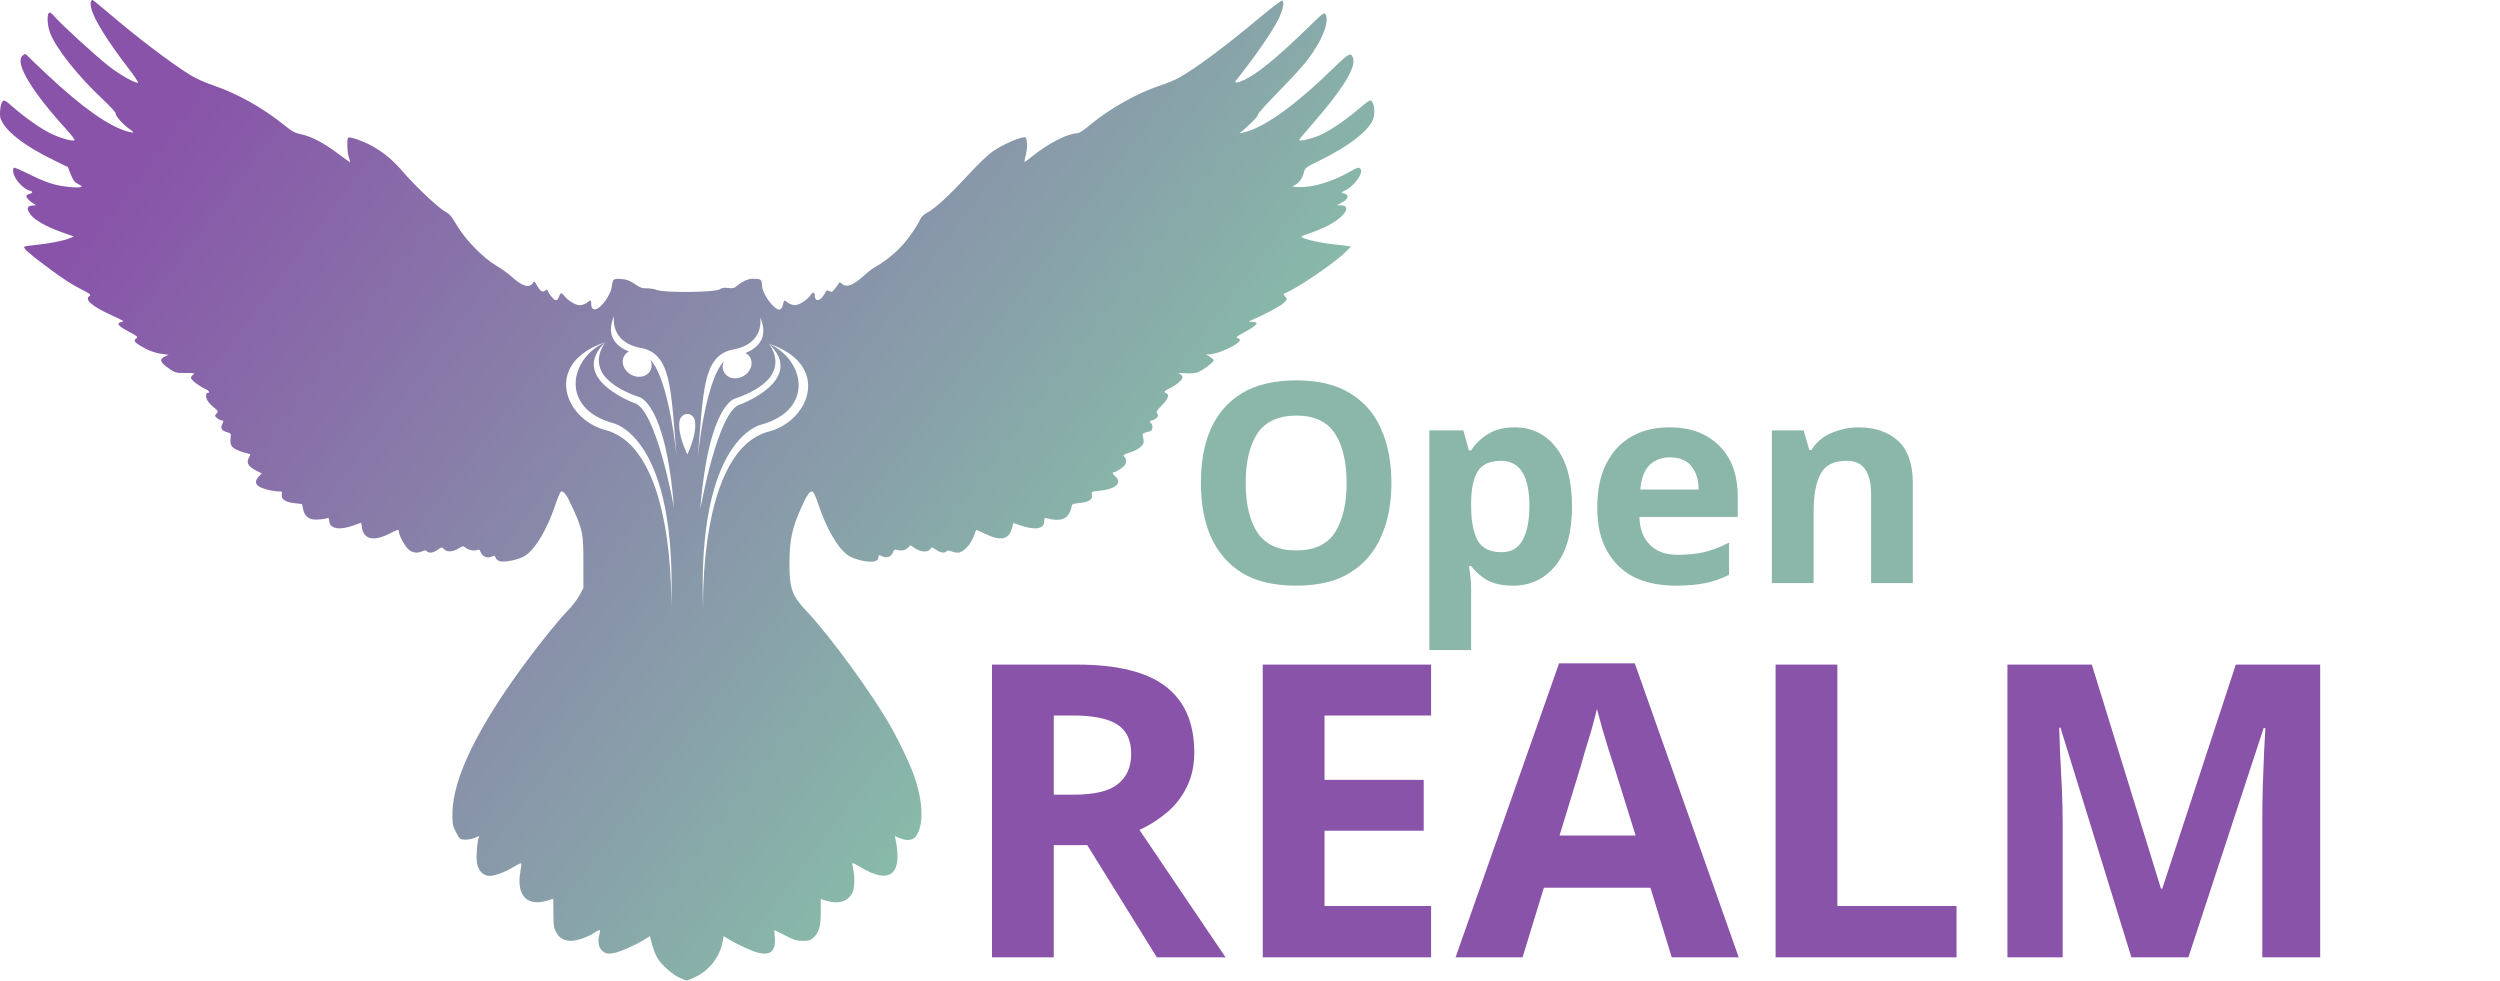
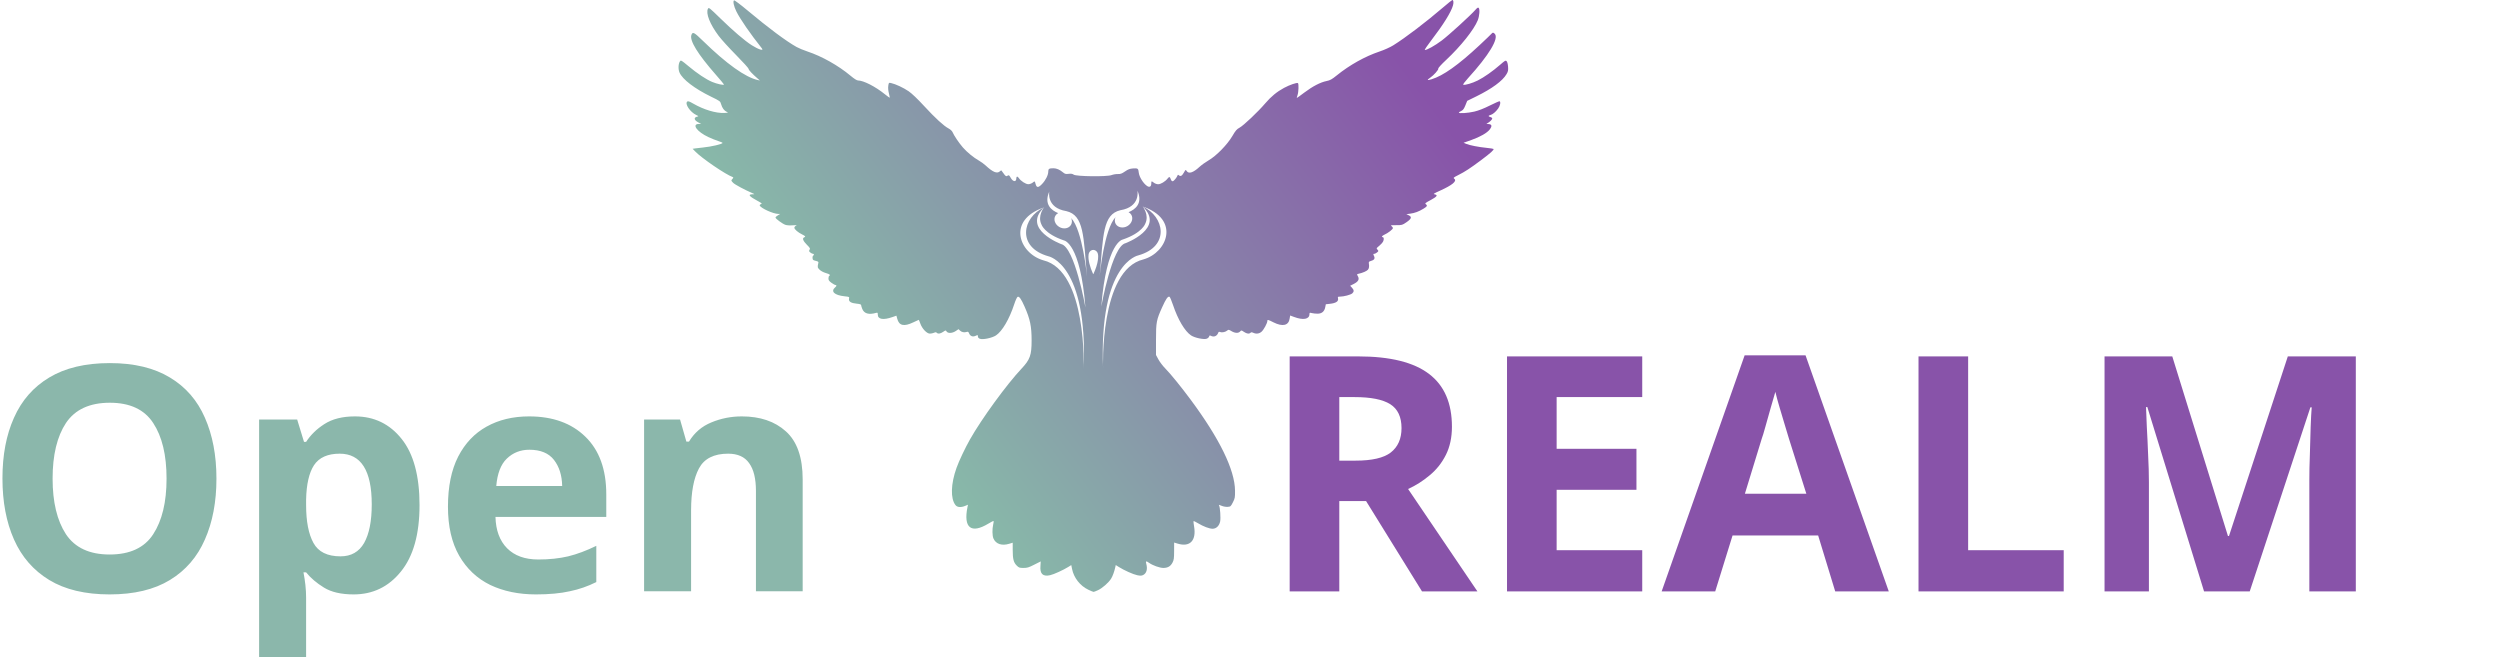
- <svg xmlns="http://www.w3.org/2000/svg" xmlns:ns1="http://www.openswatchbook.org/uri/2009/osb" xmlns:xlink="http://www.w3.org/1999/xlink" width="89.805mm" height="35.23mm" viewBox="0 0 89.805 35.23" version="1.1" id="svg8">
+ <svg xmlns="http://www.w3.org/2000/svg" xmlns:ns1="http://www.openswatchbook.org/uri/2009/osb" xmlns:xlink="http://www.w3.org/1999/xlink" width="148.773mm" height="39.077mm" viewBox="0 0 148.773 39.077" version="1.1" id="svg8">
  <defs id="defs2">
    <linearGradient id="linearGradient3093">
      <stop style="stop-color:#8853a9;stop-opacity:1;" offset="0" id="stop3089" />
      <stop id="stop3673" offset="0.52" style="stop-color:#88c4a9;stop-opacity:1" />
      <stop style="stop-color:#ffffff;stop-opacity:0" offset="1" id="stop3675" />
    </linearGradient>
    <linearGradient id="linearGradient2892" ns1:paint="solid">
      <stop style="stop-color:#000000;stop-opacity:1;" offset="0" id="stop2890" />
    </linearGradient>
-     <linearGradient xlink:href="#linearGradient3093" id="linearGradient1699" gradientUnits="userSpaceOnUse" gradientTransform="matrix(0.6527085,0,0,0.6527085,2.592805,-172.7975)" x1="312.099" y1="162.15" x2="407.873" y2="234.15" spreadMethod="pad" />
+     <linearGradient xlink:href="#linearGradient3093" id="linearGradient1699" gradientUnits="userSpaceOnUse" gradientTransform="matrix(-0.6527085,0,0,0.6527085,463.0285,-173.0621)" x1="312.099" y1="162.15" x2="407.873" y2="234.15" spreadMethod="pad" />
  </defs>
-   <g id="layer1" transform="translate(-200.3187,71.26464)">
+   <g id="layer1" transform="translate(-175.5534,71.52922)">
    <circle style="opacity:1;fill:#000000;fill-opacity:1;stroke:none;stroke-width:0;stroke-linecap:butt;stroke-linejoin:round;stroke-miterlimit:4;stroke-dasharray:none;stroke-dashoffset:0;stroke-opacity:1;paint-order:normal" id="path4930" cx="714.355" cy="-683.608" r="6.922" />
-     <path style="opacity:1;fill:url(#linearGradient1699);fill-opacity:1;stroke:none;stroke-width:0;stroke-linecap:butt;stroke-linejoin:round;stroke-miterlimit:4;stroke-dasharray:none;stroke-dashoffset:0;stroke-opacity:1;paint-order:normal" d="m 203.64,-71.265 c -0.068,0 -0.086,0.143 -0.04,0.316 0.107,0.397 0.575,1.15 1.305,2.101 0.228,0.297 0.396,0.546 0.373,0.554 -0.089,0.031 -0.601,-0.254 -1.012,-0.564 -0.421,-0.317 -1.713,-1.495 -2,-1.823 -0.108,-0.123 -0.156,-0.152 -0.193,-0.115 -0.078,0.078 -0.049,0.48 0.055,0.739 0.22,0.552 1.013,1.547 1.876,2.354 0.29,0.271 0.484,0.485 0.472,0.519 -0.026,0.067 0.267,0.397 0.482,0.543 0.211,0.143 0.187,0.173 -0.076,0.095 -0.684,-0.203 -1.603,-0.854 -2.86,-2.029 -0.356,-0.333 -0.674,-0.637 -0.707,-0.677 -0.074,-0.089 -0.111,-0.09 -0.197,-0.004 -0.266,0.266 0.336,1.268 1.594,2.65 0.193,0.212 0.31,0.373 0.28,0.384 -0.106,0.035 -0.545,-0.094 -0.862,-0.253 -0.382,-0.192 -0.889,-0.548 -1.334,-0.936 -0.288,-0.251 -0.325,-0.272 -0.386,-0.212 -0.04,0.04 -0.075,0.172 -0.086,0.325 -0.016,0.219 -0.002,0.287 0.091,0.445 0.236,0.403 0.866,0.866 1.802,1.326 l 0.539,0.264 0.108,0.268 c 0.085,0.21 0.138,0.282 0.247,0.333 0.077,0.036 0.14,0.079 0.14,0.097 0.002,0.065 -0.537,0.03 -0.913,-0.058 -0.257,-0.06 -0.567,-0.181 -0.932,-0.364 -0.301,-0.151 -0.562,-0.264 -0.581,-0.253 -0.075,0.046 -0.028,0.271 0.09,0.435 0.147,0.204 0.325,0.351 0.465,0.386 0.131,0.033 0.128,0.086 -0.007,0.12 -0.059,0.015 -0.108,0.053 -0.108,0.084 0,0.061 0.143,0.204 0.281,0.28 0.085,0.047 0.084,0.048 -0.007,0.049 -0.252,0.004 -0.291,0.107 -0.122,0.328 0.154,0.202 0.568,0.439 1.096,0.626 l 0.458,0.162 -0.153,0.065 c -0.202,0.086 -0.747,0.193 -1.22,0.239 -0.209,0.021 -0.392,0.05 -0.407,0.064 -0.047,0.047 0.167,0.241 0.743,0.671 0.659,0.492 0.947,0.68 1.364,0.89 0.27,0.136 0.298,0.161 0.233,0.208 -0.189,0.138 0.096,0.378 0.856,0.721 0.372,0.168 0.409,0.194 0.302,0.213 -0.208,0.038 -0.135,0.139 0.241,0.339 0.312,0.165 0.353,0.2 0.291,0.245 -0.112,0.082 -0.086,0.134 0.134,0.268 0.28,0.171 0.521,0.261 0.793,0.297 l 0.229,0.03 -0.141,0.066 c -0.203,0.096 -0.166,0.208 0.137,0.416 0.246,0.168 0.262,0.173 0.612,0.172 0.312,-8.76e-4 0.348,0.006 0.276,0.056 -0.045,0.032 -0.083,0.086 -0.083,0.12 0,0.071 0.3,0.303 0.507,0.392 0.129,0.055 0.192,0.145 0.102,0.145 -0.076,0 -0.089,0.137 -0.026,0.26 0.035,0.069 0.142,0.187 0.237,0.263 0.166,0.134 0.17,0.142 0.098,0.222 -0.072,0.08 -0.071,0.087 0.026,0.166 0.056,0.045 0.129,0.082 0.162,0.082 0.073,0 0.073,0.01 0.01,0.148 -0.062,0.136 8.8e-4,0.225 0.195,0.277 0.099,0.026 0.131,0.058 0.122,0.119 -0.033,0.209 -0.017,0.325 0.054,0.404 0.075,0.083 0.316,0.187 0.55,0.237 0.115,0.025 0.116,0.026 0.045,0.15 -0.102,0.177 -0.026,0.318 0.245,0.456 l 0.216,0.109 -0.106,0.114 c -0.128,0.138 -0.134,0.236 -0.021,0.338 0.093,0.085 0.503,0.194 0.73,0.195 0.129,5.17e-4 0.142,0.012 0.12,0.098 -0.045,0.181 0.116,0.29 0.488,0.33 l 0.237,0.026 0.035,0.177 c 0.05,0.254 0.204,0.383 0.456,0.384 0.111,1.24e-4 0.265,-0.016 0.342,-0.036 0.128,-0.033 0.141,-0.027 0.141,0.065 0.002,0.305 0.375,0.371 0.922,0.163 0.122,-0.046 0.224,-0.084 0.227,-0.084 0.003,-1.7e-5 0.015,0.08 0.029,0.177 0.056,0.418 0.415,0.506 0.957,0.233 0.339,-0.171 0.37,-0.178 0.37,-0.084 0,0.129 0.221,0.534 0.351,0.643 0.142,0.119 0.313,0.14 0.49,0.059 0.085,-0.039 0.123,-0.039 0.162,0 0.08,0.08 0.224,0.06 0.391,-0.054 0.151,-0.103 0.155,-0.103 0.228,-0.022 0.102,0.113 0.306,0.104 0.515,-0.022 0.152,-0.092 0.181,-0.097 0.242,-0.042 0.102,0.092 0.305,0.14 0.418,0.098 0.076,-0.028 0.104,-0.019 0.125,0.038 0.072,0.204 0.26,0.282 0.443,0.183 0.062,-0.033 0.083,-0.024 0.101,0.043 0.012,0.047 0.076,0.106 0.143,0.131 0.167,0.064 0.712,-0.051 0.93,-0.195 0.371,-0.246 0.782,-0.938 1.076,-1.813 0.087,-0.26 0.182,-0.481 0.21,-0.49 0.098,-0.033 0.209,0.126 0.428,0.61 0.349,0.771 0.374,0.901 0.374,1.95 v 0.907 l -0.147,0.271 c -0.081,0.149 -0.267,0.392 -0.414,0.54 -0.296,0.299 -0.937,1.087 -1.499,1.845 -1.731,2.333 -2.632,4.182 -2.643,5.421 -0.004,0.402 0.006,0.454 0.127,0.691 0.125,0.244 0.139,0.257 0.309,0.269 0.098,0.007 0.25,-0.017 0.339,-0.054 0.183,-0.077 0.207,-0.081 0.176,-0.032 -0.063,0.102 -0.108,0.761 -0.065,0.959 0.056,0.262 0.233,0.43 0.451,0.43 0.189,0 0.542,-0.133 0.86,-0.324 0.139,-0.083 0.261,-0.143 0.272,-0.132 0.011,0.011 -0.003,0.151 -0.031,0.312 -0.147,0.843 0.24,1.253 0.973,1.03 0.117,-0.035 0.212,-0.065 0.212,-0.065 0,-1.75e-4 0.002,0.228 0.002,0.507 8.8e-4,0.44 0.014,0.531 0.098,0.69 0.115,0.219 0.281,0.314 0.547,0.314 0.209,0 0.629,-0.149 0.839,-0.299 0.18,-0.128 0.222,-0.116 0.174,0.05 -0.09,0.315 -0.018,0.573 0.189,0.673 0.093,0.045 0.168,0.046 0.351,0.009 0.239,-0.05 0.779,-0.292 1.096,-0.492 l 0.179,-0.113 0.026,0.119 c 0.057,0.267 0.159,0.547 0.253,0.696 0.15,0.237 0.516,0.558 0.77,0.677 h 3.5e-4 c 0,0 3.4e-4,3.51e-4 3.4e-4,3.51e-4 0.124,0.058 0.245,0.105 0.269,0.105 0.024,1.66e-4 0.165,-0.057 0.313,-0.128 0.488,-0.231 0.863,-0.708 0.968,-1.233 l 0.047,-0.234 0.178,0.111 c 0.301,0.187 0.861,0.442 1.081,0.491 0.435,0.098 0.618,-0.081 0.575,-0.562 -0.013,-0.142 -0.019,-0.258 -0.015,-0.258 0.005,0 0.179,0.087 0.386,0.194 0.325,0.167 0.414,0.194 0.639,0.194 0.238,0 0.274,-0.013 0.404,-0.142 0.185,-0.185 0.237,-0.387 0.237,-0.922 v -0.438 l 0.205,0.063 c 0.443,0.137 0.802,0.016 0.944,-0.319 0.069,-0.162 0.076,-0.558 0.013,-0.827 -0.024,-0.104 -0.035,-0.198 -0.024,-0.209 0.011,-0.011 0.152,0.061 0.314,0.159 1.025,0.619 1.49,0.25 1.24,-0.984 l -0.029,-0.143 0.163,0.068 c 0.256,0.107 0.474,0.09 0.58,-0.046 0.305,-0.388 0.28,-1.262 -0.063,-2.217 -0.149,-0.416 -0.516,-1.191 -0.803,-1.697 -0.694,-1.226 -2.179,-3.264 -3.063,-4.204 -0.509,-0.541 -0.601,-0.801 -0.601,-1.678 0,-0.847 0.087,-1.267 0.417,-2.013 0.202,-0.457 0.318,-0.622 0.412,-0.586 0.04,0.015 0.126,0.201 0.208,0.45 0.289,0.88 0.713,1.602 1.083,1.847 0.23,0.152 0.782,0.268 0.956,0.201 0.075,-0.029 0.119,-0.078 0.119,-0.133 0,-0.102 0.005,-0.103 0.146,-0.039 0.157,0.072 0.309,0.016 0.372,-0.136 0.044,-0.107 0.072,-0.126 0.146,-0.101 0.148,0.049 0.295,0.021 0.396,-0.074 l 0.094,-0.089 0.163,0.11 c 0.202,0.137 0.47,0.151 0.547,0.028 0.05,-0.08 0.056,-0.08 0.205,0.022 0.167,0.114 0.303,0.133 0.382,0.054 0.039,-0.039 0.076,-0.039 0.162,0 0.061,0.028 0.172,0.051 0.246,0.051 0.182,0 0.459,-0.291 0.567,-0.595 0.044,-0.124 0.086,-0.226 0.093,-0.226 0.007,0 0.156,0.068 0.329,0.151 0.55,0.264 0.842,0.199 0.951,-0.21 l 0.051,-0.188 0.237,0.083 c 0.542,0.191 0.871,0.136 0.871,-0.144 0,-0.118 0.011,-0.13 0.097,-0.106 0.442,0.124 0.715,0.045 0.828,-0.237 0.037,-0.094 0.068,-0.196 0.068,-0.228 0,-0.039 0.083,-0.066 0.26,-0.082 0.34,-0.031 0.491,-0.126 0.459,-0.289 -0.024,-0.119 -0.022,-0.12 0.257,-0.149 0.62,-0.064 0.857,-0.294 0.559,-0.542 -0.083,-0.069 -0.087,-0.132 -0.008,-0.132 0.032,0 0.139,-0.059 0.237,-0.13 0.14,-0.101 0.179,-0.157 0.179,-0.256 0,-0.07 -0.019,-0.139 -0.043,-0.153 -0.091,-0.056 -0.035,-0.104 0.201,-0.173 0.144,-0.042 0.296,-0.123 0.372,-0.199 0.127,-0.127 0.131,-0.149 0.067,-0.426 -0.007,-0.035 0.039,-0.07 0.12,-0.088 0.073,-0.016 0.156,-0.043 0.183,-0.06 0.062,-0.038 0.067,-0.227 0.007,-0.263 -0.063,-0.039 -0.052,-0.108 0.017,-0.108 0.033,0 0.103,-0.035 0.156,-0.078 0.082,-0.066 0.088,-0.091 0.044,-0.163 -0.046,-0.074 -0.027,-0.11 0.167,-0.304 0.222,-0.222 0.28,-0.384 0.155,-0.432 -0.104,-0.04 -0.077,-0.079 0.12,-0.175 0.247,-0.12 0.463,-0.306 0.463,-0.399 0,-0.042 -0.044,-0.097 -0.097,-0.122 -0.076,-0.036 -0.034,-0.041 0.188,-0.023 0.173,0.015 0.347,0.004 0.443,-0.028 0.171,-0.057 0.589,-0.365 0.589,-0.435 0,-0.024 -0.063,-0.081 -0.14,-0.129 l -0.14,-0.085 0.114,-3.51e-4 c 0.297,-3.42e-4 1.054,-0.346 1.105,-0.504 0.009,-0.028 -0.026,-0.064 -0.078,-0.08 -0.08,-0.025 -0.047,-0.055 0.224,-0.202 0.493,-0.266 0.575,-0.377 0.283,-0.383 -0.137,-0.003 -0.137,-0.004 -0.03,-0.05 0.508,-0.22 1.082,-0.528 1.185,-0.635 0.124,-0.13 0.125,-0.132 0.043,-0.224 -0.06,-0.068 -0.068,-0.098 -0.028,-0.112 0.422,-0.147 1.864,-1.132 2.248,-1.535 l 0.145,-0.151 -0.166,-0.024 c -0.091,-0.013 -0.292,-0.037 -0.447,-0.052 -0.502,-0.049 -1.166,-0.205 -1.166,-0.274 0,-0.018 0.112,-0.067 0.248,-0.109 0.137,-0.042 0.404,-0.149 0.594,-0.238 0.679,-0.315 1.01,-0.776 0.563,-0.782 l -0.132,-0.002 0.161,-0.085 c 0.272,-0.143 0.296,-0.301 0.055,-0.352 -0.072,-0.015 -0.061,-0.03 0.065,-0.088 0.369,-0.17 0.707,-0.67 0.545,-0.805 -0.046,-0.038 -0.126,-0.011 -0.356,0.122 -0.632,0.364 -1.352,0.58 -1.847,0.556 -0.241,-0.012 -0.254,-0.017 -0.15,-0.063 0.153,-0.068 0.274,-0.231 0.337,-0.454 0.052,-0.183 0.059,-0.189 0.6,-0.452 0.978,-0.477 1.695,-1.024 1.875,-1.431 0.09,-0.204 0.075,-0.536 -0.03,-0.681 -0.051,-0.069 -0.093,-0.044 -0.482,0.281 -0.544,0.455 -1.062,0.8 -1.431,0.955 -0.287,0.12 -0.701,0.21 -0.701,0.152 0,-0.016 0.216,-0.275 0.479,-0.575 1.084,-1.235 1.581,-2.044 1.458,-2.376 -0.076,-0.205 -0.156,-0.163 -0.698,0.366 -1.387,1.353 -2.513,2.157 -3.247,2.319 l -0.13,0.029 0.13,-0.113 c 0.336,-0.293 0.54,-0.51 0.54,-0.576 0,-0.04 0.336,-0.411 0.746,-0.826 0.41,-0.414 0.877,-0.928 1.038,-1.142 0.52,-0.692 0.779,-1.348 0.636,-1.615 -0.049,-0.091 -0.083,-0.063 -0.751,0.588 -0.738,0.72 -1.441,1.321 -1.848,1.581 -0.399,0.255 -0.746,0.364 -0.61,0.192 0.69,-0.868 1.294,-1.742 1.52,-2.201 0.153,-0.31 0.215,-0.61 0.138,-0.658 -0.028,-0.017 -0.367,0.237 -0.793,0.593 -1.245,1.042 -2.297,1.827 -2.925,2.18 -0.131,0.073 -0.422,0.195 -0.648,0.269 -0.855,0.282 -1.837,0.834 -2.564,1.441 -0.226,0.189 -0.379,0.285 -0.453,0.285 -0.327,0.003 -1.036,0.367 -1.595,0.82 -0.151,0.122 -0.28,0.216 -0.288,0.208 -0.007,-0.008 0.015,-0.129 0.051,-0.268 0.041,-0.16 0.054,-0.325 0.036,-0.445 -0.028,-0.188 -0.031,-0.19 -0.166,-0.162 -0.259,0.055 -0.742,0.28 -1.044,0.487 -0.194,0.133 -0.527,0.451 -0.928,0.886 -0.671,0.727 -1.163,1.177 -1.456,1.333 -0.107,0.057 -0.203,0.148 -0.233,0.22 -0.082,0.197 -0.376,0.634 -0.608,0.902 -0.243,0.281 -0.644,0.61 -0.962,0.789 -0.119,0.067 -0.294,0.194 -0.389,0.282 -0.437,0.406 -0.683,0.508 -0.855,0.355 -0.081,-0.072 -0.087,-0.071 -0.133,0.007 -0.027,0.045 -0.091,0.132 -0.143,0.194 -0.082,0.097 -0.106,0.105 -0.181,0.059 -0.078,-0.048 -0.097,-0.036 -0.183,0.118 -0.143,0.255 -0.337,0.275 -0.339,0.034 -8.7e-4,-0.121 -0.073,-0.127 -0.149,-0.012 -0.114,0.174 -0.41,0.366 -0.565,0.366 -0.076,0 -0.191,-0.041 -0.255,-0.091 -0.133,-0.105 -0.127,-0.108 -0.181,0.091 -0.06,0.218 -0.163,0.215 -0.378,-0.009 -0.216,-0.225 -0.372,-0.537 -0.372,-0.741 0,-0.167 -0.05,-0.199 -0.308,-0.199 -0.186,0 -0.376,0.082 -0.575,0.249 -0.109,0.091 -0.158,0.103 -0.329,0.083 -0.148,-0.018 -0.228,-0.005 -0.304,0.049 -0.154,0.109 -1.973,0.13 -2.248,0.026 -0.103,-0.039 -0.272,-0.067 -0.377,-0.063 -0.156,0.006 -0.233,-0.022 -0.426,-0.154 -0.189,-0.13 -0.284,-0.165 -0.484,-0.18 -0.278,-0.02 -0.31,0.004 -0.335,0.247 -0.026,0.256 -0.273,0.652 -0.498,0.8 -0.147,0.096 -0.247,0.034 -0.247,-0.154 0,-0.147 -0.017,-0.152 -0.161,-0.038 -0.06,0.047 -0.172,0.086 -0.249,0.086 -0.151,0 -0.418,-0.159 -0.551,-0.328 -0.107,-0.137 -0.144,-0.131 -0.2,0.029 -0.032,0.091 -0.07,0.128 -0.121,0.118 -0.069,-0.013 -0.243,-0.227 -0.284,-0.35 -0.013,-0.04 -0.033,-0.039 -0.084,0.003 -0.096,0.079 -0.18,0.03 -0.294,-0.173 -0.099,-0.177 -0.101,-0.178 -0.163,-0.084 -0.122,0.184 -0.39,0.096 -0.762,-0.248 -0.12,-0.111 -0.364,-0.286 -0.542,-0.389 -0.46,-0.266 -1.116,-0.937 -1.415,-1.449 -0.192,-0.328 -0.26,-0.406 -0.43,-0.497 -0.23,-0.122 -1.102,-0.948 -1.522,-1.442 -0.345,-0.406 -0.702,-0.699 -1.124,-0.925 -0.334,-0.179 -0.758,-0.325 -0.824,-0.284 -0.058,0.036 -0.041,0.538 0.024,0.72 0.032,0.089 0.049,0.162 0.037,0.162 -0.011,0 -0.211,-0.144 -0.445,-0.32 -0.494,-0.372 -0.952,-0.61 -1.317,-0.684 -0.217,-0.044 -0.316,-0.098 -0.604,-0.331 -0.775,-0.626 -1.683,-1.133 -2.55,-1.426 -0.291,-0.098 -0.629,-0.251 -0.821,-0.37 -0.731,-0.456 -1.928,-1.367 -2.979,-2.267 -0.277,-0.237 -0.518,-0.431 -0.537,-0.431 z m 18.74,11.342 c 0,0 -0.199,0.969 1.015,1.168 1.048,0.245 1.02,1.477 1.229,3.892 0,0 -0.258,-2.754 -0.942,-3.48 a 0.538,0.461 30.268 0 1 -0.01,0.405 0.538,0.461 30.268 0 1 -0.697,0.126 0.538,0.461 30.268 0 1 -0.233,-0.669 0.538,0.461 30.268 0 1 0.167,-0.157 c -0.393,-0.159 -0.867,-0.515 -0.528,-1.286 z m 5.244,0.054 c 0.339,0.77 -0.135,1.127 -0.528,1.286 a 0.461,0.538 59.732 0 1 0.167,0.156 0.461,0.538 59.732 0 1 -0.233,0.669 0.461,0.538 59.732 0 1 -0.697,-0.126 0.461,0.538 59.732 0 1 -0.01,-0.406 c -0.684,0.726 -0.942,3.481 -0.942,3.481 0.209,-2.416 0.18,-3.647 1.229,-3.892 1.214,-0.198 1.015,-1.168 1.015,-1.168 z m -5.554,0.892 c 0,0 -0.408,0.493 -0.158,1.017 0,0 0.167,0.55 1.344,0.95 0,0 0.968,0.131 1.274,3.988 0,0 -0.637,-3.596 -1.445,-3.772 0,0 -2.381,-0.886 -1.015,-2.183 z m 0,0 c -1.297,0.583 -1.651,2.374 0.262,2.91 0,0 2.343,0.443 2.094,6.716 0,0 0.212,-5.852 -2.402,-6.477 -1.44,-0.414 -2.195,-2.393 0.046,-3.149 z m 5.864,0.054 c 2.24,0.756 1.486,2.734 0.046,3.149 -2.614,0.625 -2.402,6.477 -2.402,6.477 -0.249,-6.274 2.094,-6.716 2.094,-6.716 1.914,-0.536 1.559,-2.326 0.262,-2.909 z m 0,0 c 1.366,1.297 -1.015,2.183 -1.015,2.183 -0.808,0.176 -1.445,3.772 -1.445,3.772 0.306,-3.858 1.274,-3.988 1.274,-3.988 1.176,-0.399 1.344,-0.95 1.344,-0.95 0.251,-0.523 -0.158,-1.017 -0.158,-1.017 z m -2.932,2.529 c 0.025,-6.48e-4 0.05,0.003 0.074,0.009 0.118,0.031 0.195,0.144 0.21,0.261 0.025,0.18 -0.006,0.363 -0.046,0.539 -0.053,0.213 -0.126,0.421 -0.219,0.619 -0.006,0.025 -0.021,0.011 -0.027,-0.005 -0.126,-0.273 -0.229,-0.56 -0.268,-0.86 -0.01,-0.111 -0.018,-0.225 0.008,-0.334 0.029,-0.123 0.138,-0.225 0.266,-0.23 z" id="path3063-0-64-62-6" />
-     <text xml:space="preserve" style="font-style:normal;font-weight:normal;font-size:10.132px;line-height:1.25;font-family:sans-serif;letter-spacing:0px;word-spacing:0px;fill:#8853a9;fill-opacity:1;stroke:none;stroke-width:0.345" x="234.624" y="-36.876" id="text1397-0">
-       <tspan id="tspan1395-2" x="234.624" y="-36.876" style="font-style:normal;font-variant:normal;font-weight:bold;font-stretch:normal;font-size:14.737px;font-family:sans-serif;-inkscape-font-specification:'sans-serif, Bold';font-variant-ligatures:normal;font-variant-caps:normal;font-variant-numeric:normal;font-feature-settings:normal;text-align:start;writing-mode:lr-tb;text-anchor:start;fill:#8853a9;fill-opacity:1;stroke-width:0.345">REALM</tspan>
+     <path style="opacity:1;fill:url(#linearGradient1699);fill-opacity:1;stroke:none;stroke-width:0;stroke-linecap:butt;stroke-linejoin:round;stroke-miterlimit:4;stroke-dasharray:none;stroke-dashoffset:0;stroke-opacity:1;paint-order:normal" d="m 261.981,-71.529 c 0.068,0 0.086,0.143 0.04,0.316 -0.107,0.397 -0.575,1.15 -1.305,2.101 -0.228,0.297 -0.396,0.546 -0.373,0.554 0.089,0.031 0.601,-0.254 1.012,-0.564 0.421,-0.317 1.713,-1.495 2,-1.823 0.108,-0.123 0.156,-0.152 0.193,-0.115 0.078,0.078 0.049,0.48 -0.055,0.739 -0.22,0.552 -1.013,1.547 -1.876,2.354 -0.29,0.271 -0.484,0.485 -0.472,0.519 0.026,0.067 -0.267,0.397 -0.482,0.543 -0.211,0.143 -0.187,0.173 0.076,0.095 0.684,-0.203 1.603,-0.854 2.86,-2.029 0.356,-0.333 0.674,-0.637 0.707,-0.677 0.074,-0.089 0.111,-0.09 0.197,-0.004 0.266,0.266 -0.336,1.268 -1.594,2.65 -0.193,0.212 -0.31,0.373 -0.28,0.384 0.106,0.035 0.545,-0.094 0.862,-0.253 0.382,-0.192 0.889,-0.548 1.334,-0.936 0.288,-0.251 0.325,-0.272 0.386,-0.212 0.04,0.04 0.075,0.172 0.086,0.325 0.016,0.219 0.002,0.287 -0.091,0.445 -0.236,0.403 -0.866,0.866 -1.802,1.326 l -0.539,0.264 -0.108,0.268 c -0.085,0.21 -0.138,0.282 -0.247,0.333 -0.077,0.036 -0.14,0.079 -0.14,0.097 -0.002,0.065 0.537,0.03 0.913,-0.058 0.257,-0.06 0.567,-0.181 0.932,-0.364 0.301,-0.151 0.562,-0.264 0.581,-0.253 0.075,0.046 0.028,0.271 -0.09,0.435 -0.147,0.204 -0.325,0.351 -0.465,0.386 -0.131,0.033 -0.128,0.086 0.007,0.12 0.059,0.015 0.108,0.053 0.108,0.084 0,0.061 -0.143,0.204 -0.281,0.28 -0.085,0.047 -0.084,0.048 0.007,0.049 0.252,0.004 0.291,0.107 0.122,0.328 -0.154,0.202 -0.568,0.439 -1.096,0.626 l -0.458,0.162 0.153,0.065 c 0.202,0.086 0.747,0.193 1.22,0.239 0.209,0.021 0.392,0.05 0.407,0.064 0.047,0.047 -0.167,0.241 -0.743,0.671 -0.659,0.492 -0.947,0.68 -1.364,0.89 -0.27,0.136 -0.298,0.161 -0.233,0.208 0.189,0.138 -0.096,0.378 -0.856,0.721 -0.372,0.168 -0.409,0.194 -0.302,0.213 0.208,0.038 0.135,0.139 -0.241,0.339 -0.312,0.165 -0.353,0.2 -0.291,0.245 0.112,0.082 0.086,0.134 -0.134,0.268 -0.28,0.171 -0.521,0.261 -0.793,0.297 l -0.229,0.03 0.141,0.066 c 0.203,0.096 0.166,0.208 -0.137,0.416 -0.246,0.168 -0.262,0.173 -0.612,0.172 -0.312,-8.76e-4 -0.348,0.006 -0.276,0.056 0.045,0.032 0.083,0.086 0.083,0.12 0,0.071 -0.3,0.303 -0.507,0.392 -0.129,0.055 -0.192,0.145 -0.102,0.145 0.076,0 0.089,0.137 0.026,0.26 -0.035,0.069 -0.142,0.187 -0.237,0.263 -0.166,0.134 -0.17,0.142 -0.098,0.222 0.072,0.08 0.071,0.087 -0.026,0.166 -0.056,0.045 -0.129,0.082 -0.162,0.082 -0.073,0 -0.073,0.01 -0.01,0.148 0.062,0.136 -8.8e-4,0.225 -0.195,0.277 -0.099,0.026 -0.131,0.058 -0.122,0.119 0.033,0.209 0.017,0.325 -0.054,0.404 -0.075,0.083 -0.316,0.187 -0.55,0.237 -0.115,0.025 -0.116,0.026 -0.045,0.15 0.102,0.177 0.026,0.318 -0.245,0.456 l -0.216,0.109 0.106,0.114 c 0.128,0.138 0.134,0.236 0.021,0.338 -0.093,0.085 -0.503,0.194 -0.73,0.195 -0.129,5.17e-4 -0.142,0.012 -0.12,0.098 0.045,0.181 -0.116,0.29 -0.488,0.33 l -0.237,0.026 -0.035,0.177 c -0.05,0.254 -0.204,0.383 -0.456,0.384 -0.111,1.24e-4 -0.265,-0.016 -0.342,-0.036 -0.128,-0.033 -0.141,-0.027 -0.141,0.065 -0.002,0.305 -0.375,0.371 -0.922,0.163 -0.122,-0.046 -0.224,-0.084 -0.227,-0.084 -0.003,-1.7e-5 -0.015,0.08 -0.029,0.177 -0.056,0.418 -0.415,0.506 -0.957,0.233 -0.339,-0.171 -0.37,-0.178 -0.37,-0.084 0,0.129 -0.221,0.534 -0.351,0.643 -0.142,0.119 -0.313,0.14 -0.49,0.059 -0.085,-0.039 -0.123,-0.039 -0.162,0 -0.08,0.08 -0.224,0.06 -0.391,-0.054 -0.151,-0.103 -0.155,-0.103 -0.228,-0.022 -0.102,0.113 -0.306,0.104 -0.515,-0.022 -0.152,-0.092 -0.181,-0.097 -0.242,-0.042 -0.102,0.092 -0.305,0.14 -0.418,0.098 -0.076,-0.028 -0.104,-0.019 -0.125,0.038 -0.072,0.204 -0.26,0.282 -0.443,0.183 -0.062,-0.033 -0.083,-0.024 -0.101,0.043 -0.012,0.047 -0.076,0.106 -0.143,0.131 -0.167,0.064 -0.712,-0.051 -0.93,-0.195 -0.371,-0.246 -0.782,-0.938 -1.076,-1.813 -0.087,-0.26 -0.182,-0.481 -0.21,-0.49 -0.098,-0.033 -0.209,0.126 -0.428,0.61 -0.349,0.771 -0.374,0.901 -0.374,1.95 v 0.907 l 0.147,0.271 c 0.081,0.149 0.267,0.392 0.414,0.54 0.296,0.299 0.937,1.087 1.499,1.845 1.731,2.333 2.632,4.182 2.643,5.421 0.004,0.402 -0.006,0.454 -0.127,0.691 -0.125,0.244 -0.139,0.257 -0.309,0.269 -0.098,0.007 -0.25,-0.017 -0.339,-0.054 -0.183,-0.077 -0.207,-0.081 -0.176,-0.032 0.063,0.102 0.108,0.761 0.065,0.959 -0.056,0.262 -0.233,0.43 -0.451,0.43 -0.189,0 -0.542,-0.133 -0.86,-0.324 -0.139,-0.083 -0.261,-0.143 -0.272,-0.132 -0.011,0.011 0.003,0.151 0.031,0.312 0.147,0.843 -0.24,1.253 -0.973,1.03 -0.117,-0.035 -0.212,-0.065 -0.212,-0.065 0,-1.75e-4 -0.002,0.228 -0.002,0.507 -8.8e-4,0.44 -0.014,0.531 -0.098,0.69 -0.115,0.219 -0.281,0.314 -0.547,0.314 -0.209,0 -0.629,-0.149 -0.839,-0.299 -0.18,-0.128 -0.222,-0.116 -0.174,0.05 0.09,0.315 0.018,0.573 -0.189,0.673 -0.093,0.045 -0.168,0.046 -0.351,0.009 -0.239,-0.05 -0.779,-0.292 -1.096,-0.492 l -0.179,-0.113 -0.026,0.119 c -0.057,0.267 -0.159,0.547 -0.253,0.696 -0.15,0.237 -0.516,0.558 -0.77,0.677 h -3.5e-4 c 0,0 -3.4e-4,3.51e-4 -3.4e-4,3.51e-4 -0.124,0.058 -0.245,0.105 -0.269,0.105 -0.024,1.66e-4 -0.165,-0.057 -0.313,-0.128 -0.488,-0.231 -0.863,-0.708 -0.968,-1.233 l -0.047,-0.234 -0.178,0.111 c -0.301,0.187 -0.861,0.442 -1.081,0.491 -0.435,0.098 -0.618,-0.081 -0.575,-0.562 0.013,-0.142 0.019,-0.258 0.015,-0.258 -0.005,0 -0.179,0.087 -0.386,0.194 -0.325,0.167 -0.414,0.194 -0.639,0.194 -0.238,0 -0.274,-0.013 -0.404,-0.142 -0.185,-0.185 -0.237,-0.387 -0.237,-0.922 v -0.438 l -0.205,0.063 c -0.443,0.137 -0.802,0.016 -0.944,-0.319 -0.069,-0.162 -0.076,-0.558 -0.013,-0.827 0.024,-0.104 0.035,-0.198 0.024,-0.209 -0.011,-0.011 -0.152,0.061 -0.314,0.159 -1.025,0.619 -1.49,0.25 -1.24,-0.984 l 0.029,-0.143 -0.163,0.068 c -0.256,0.107 -0.474,0.09 -0.58,-0.046 -0.305,-0.388 -0.28,-1.262 0.063,-2.217 0.149,-0.416 0.516,-1.191 0.803,-1.697 0.694,-1.226 2.179,-3.264 3.063,-4.204 0.509,-0.541 0.601,-0.801 0.601,-1.678 0,-0.847 -0.087,-1.267 -0.417,-2.013 -0.202,-0.457 -0.318,-0.622 -0.412,-0.586 -0.04,0.015 -0.126,0.201 -0.208,0.45 -0.289,0.88 -0.713,1.602 -1.083,1.847 -0.23,0.152 -0.782,0.268 -0.956,0.201 -0.075,-0.029 -0.119,-0.078 -0.119,-0.133 0,-0.102 -0.005,-0.103 -0.146,-0.039 -0.157,0.072 -0.309,0.016 -0.372,-0.136 -0.044,-0.107 -0.072,-0.126 -0.146,-0.101 -0.148,0.049 -0.295,0.021 -0.396,-0.074 l -0.094,-0.089 -0.163,0.11 c -0.202,0.137 -0.47,0.151 -0.547,0.028 -0.05,-0.08 -0.056,-0.08 -0.205,0.022 -0.167,0.114 -0.303,0.133 -0.382,0.054 -0.039,-0.039 -0.076,-0.039 -0.162,0 -0.061,0.028 -0.172,0.051 -0.246,0.051 -0.182,0 -0.459,-0.291 -0.567,-0.595 -0.044,-0.124 -0.086,-0.226 -0.093,-0.226 -0.007,0 -0.156,0.068 -0.329,0.151 -0.55,0.264 -0.842,0.199 -0.951,-0.21 l -0.051,-0.188 -0.237,0.083 c -0.542,0.191 -0.871,0.136 -0.871,-0.144 0,-0.118 -0.011,-0.13 -0.097,-0.106 -0.442,0.124 -0.715,0.045 -0.828,-0.237 -0.037,-0.094 -0.068,-0.196 -0.068,-0.228 0,-0.039 -0.083,-0.066 -0.26,-0.082 -0.34,-0.031 -0.491,-0.126 -0.459,-0.289 0.024,-0.119 0.022,-0.12 -0.257,-0.149 -0.62,-0.064 -0.857,-0.294 -0.559,-0.542 0.083,-0.069 0.087,-0.132 0.008,-0.132 -0.032,0 -0.139,-0.059 -0.237,-0.13 -0.14,-0.101 -0.179,-0.157 -0.179,-0.256 0,-0.07 0.019,-0.139 0.043,-0.153 0.091,-0.056 0.035,-0.104 -0.201,-0.173 -0.144,-0.042 -0.296,-0.123 -0.372,-0.199 -0.127,-0.127 -0.131,-0.149 -0.067,-0.426 0.007,-0.035 -0.039,-0.07 -0.12,-0.088 -0.073,-0.016 -0.156,-0.043 -0.183,-0.06 -0.062,-0.038 -0.067,-0.227 -0.007,-0.263 0.063,-0.039 0.052,-0.108 -0.017,-0.108 -0.033,0 -0.103,-0.035 -0.156,-0.078 -0.082,-0.066 -0.088,-0.091 -0.044,-0.163 0.046,-0.074 0.027,-0.11 -0.167,-0.304 -0.222,-0.222 -0.28,-0.384 -0.155,-0.432 0.104,-0.04 0.077,-0.079 -0.12,-0.175 -0.247,-0.12 -0.463,-0.306 -0.463,-0.399 0,-0.042 0.044,-0.097 0.097,-0.122 0.076,-0.036 0.034,-0.041 -0.188,-0.023 -0.173,0.015 -0.347,0.004 -0.443,-0.028 -0.171,-0.057 -0.589,-0.365 -0.589,-0.435 0,-0.024 0.063,-0.081 0.14,-0.129 l 0.14,-0.085 -0.114,-3.51e-4 c -0.297,-3.42e-4 -1.054,-0.346 -1.105,-0.504 -0.009,-0.028 0.026,-0.064 0.078,-0.08 0.08,-0.025 0.047,-0.055 -0.224,-0.202 -0.493,-0.266 -0.575,-0.377 -0.283,-0.383 0.137,-0.003 0.137,-0.004 0.03,-0.05 -0.508,-0.22 -1.082,-0.528 -1.185,-0.635 -0.124,-0.13 -0.125,-0.132 -0.043,-0.224 0.06,-0.068 0.068,-0.098 0.028,-0.112 -0.422,-0.147 -1.864,-1.132 -2.248,-1.535 l -0.145,-0.151 0.166,-0.024 c 0.091,-0.013 0.292,-0.037 0.447,-0.052 0.502,-0.049 1.166,-0.205 1.166,-0.274 0,-0.018 -0.112,-0.067 -0.248,-0.109 -0.137,-0.042 -0.404,-0.149 -0.594,-0.238 -0.679,-0.315 -1.01,-0.776 -0.563,-0.782 l 0.132,-0.002 -0.161,-0.085 c -0.272,-0.143 -0.296,-0.301 -0.055,-0.352 0.072,-0.015 0.061,-0.03 -0.065,-0.088 -0.369,-0.17 -0.707,-0.67 -0.545,-0.805 0.046,-0.038 0.126,-0.011 0.356,0.122 0.632,0.364 1.352,0.58 1.847,0.556 0.241,-0.012 0.254,-0.017 0.15,-0.063 -0.153,-0.068 -0.274,-0.231 -0.337,-0.454 -0.052,-0.183 -0.059,-0.189 -0.6,-0.452 -0.978,-0.477 -1.695,-1.024 -1.875,-1.431 -0.09,-0.204 -0.075,-0.536 0.03,-0.681 0.051,-0.069 0.093,-0.044 0.482,0.281 0.544,0.455 1.062,0.8 1.431,0.955 0.287,0.12 0.701,0.21 0.701,0.152 0,-0.016 -0.216,-0.275 -0.479,-0.575 -1.084,-1.235 -1.581,-2.044 -1.458,-2.376 0.076,-0.205 0.156,-0.163 0.698,0.366 1.387,1.353 2.513,2.157 3.247,2.319 l 0.13,0.029 -0.13,-0.113 c -0.336,-0.293 -0.54,-0.51 -0.54,-0.576 0,-0.04 -0.336,-0.411 -0.746,-0.826 -0.41,-0.414 -0.877,-0.928 -1.038,-1.142 -0.52,-0.692 -0.779,-1.348 -0.636,-1.615 0.049,-0.091 0.083,-0.063 0.751,0.588 0.738,0.72 1.441,1.321 1.848,1.581 0.399,0.255 0.746,0.364 0.61,0.192 -0.69,-0.868 -1.294,-1.742 -1.52,-2.201 -0.153,-0.31 -0.215,-0.61 -0.138,-0.658 0.028,-0.017 0.367,0.237 0.793,0.593 1.245,1.042 2.297,1.827 2.925,2.18 0.131,0.073 0.422,0.195 0.648,0.269 0.855,0.282 1.837,0.834 2.564,1.441 0.226,0.189 0.379,0.285 0.453,0.285 0.327,0.003 1.036,0.367 1.595,0.82 0.151,0.122 0.28,0.216 0.288,0.208 0.007,-0.008 -0.015,-0.129 -0.051,-0.268 -0.041,-0.16 -0.054,-0.325 -0.036,-0.445 0.028,-0.188 0.031,-0.19 0.166,-0.162 0.259,0.055 0.742,0.28 1.044,0.487 0.194,0.133 0.527,0.451 0.928,0.886 0.671,0.727 1.163,1.177 1.456,1.333 0.107,0.057 0.203,0.148 0.233,0.22 0.082,0.197 0.376,0.634 0.608,0.902 0.243,0.281 0.644,0.61 0.962,0.789 0.119,0.067 0.294,0.194 0.389,0.282 0.437,0.406 0.683,0.508 0.855,0.355 0.081,-0.072 0.087,-0.071 0.133,0.007 0.027,0.045 0.091,0.132 0.143,0.194 0.082,0.097 0.106,0.105 0.181,0.059 0.078,-0.048 0.097,-0.036 0.183,0.118 0.143,0.255 0.337,0.275 0.339,0.034 8.7e-4,-0.121 0.073,-0.127 0.149,-0.012 0.114,0.174 0.41,0.366 0.565,0.366 0.076,0 0.191,-0.041 0.255,-0.091 0.133,-0.105 0.127,-0.108 0.181,0.091 0.06,0.218 0.163,0.215 0.378,-0.009 0.216,-0.225 0.372,-0.537 0.372,-0.741 0,-0.167 0.05,-0.199 0.308,-0.199 0.186,0 0.376,0.082 0.575,0.249 0.109,0.091 0.158,0.103 0.329,0.083 0.148,-0.018 0.228,-0.005 0.304,0.049 0.154,0.109 1.973,0.13 2.248,0.026 0.103,-0.039 0.272,-0.067 0.377,-0.063 0.156,0.006 0.233,-0.022 0.426,-0.154 0.189,-0.13 0.284,-0.165 0.484,-0.18 0.278,-0.02 0.31,0.004 0.335,0.247 0.026,0.256 0.273,0.652 0.498,0.8 0.147,0.096 0.247,0.034 0.247,-0.154 0,-0.147 0.017,-0.152 0.161,-0.038 0.06,0.047 0.172,0.086 0.249,0.086 0.151,0 0.418,-0.159 0.551,-0.328 0.107,-0.137 0.144,-0.131 0.2,0.029 0.032,0.091 0.07,0.128 0.121,0.118 0.069,-0.013 0.243,-0.227 0.284,-0.35 0.013,-0.04 0.033,-0.039 0.084,0.003 0.096,0.079 0.18,0.03 0.294,-0.173 0.099,-0.177 0.101,-0.178 0.163,-0.084 0.122,0.184 0.39,0.096 0.762,-0.248 0.12,-0.111 0.364,-0.286 0.542,-0.389 0.46,-0.266 1.116,-0.937 1.415,-1.449 0.192,-0.328 0.26,-0.406 0.43,-0.497 0.23,-0.122 1.102,-0.948 1.522,-1.442 0.345,-0.406 0.702,-0.699 1.124,-0.925 0.334,-0.179 0.758,-0.325 0.824,-0.284 0.058,0.036 0.041,0.538 -0.024,0.72 -0.032,0.089 -0.049,0.162 -0.037,0.162 0.011,0 0.211,-0.144 0.445,-0.32 0.494,-0.372 0.952,-0.61 1.317,-0.684 0.217,-0.044 0.316,-0.098 0.604,-0.331 0.775,-0.626 1.683,-1.133 2.55,-1.426 0.291,-0.098 0.629,-0.251 0.821,-0.37 0.731,-0.456 1.928,-1.367 2.979,-2.267 0.277,-0.237 0.518,-0.431 0.537,-0.431 z m -18.74,11.342 c 0,0 0.199,0.969 -1.015,1.168 -1.048,0.245 -1.02,1.477 -1.229,3.892 0,0 0.258,-2.754 0.942,-3.48 a 0.461,0.538 59.732 0 0 0.01,0.405 0.461,0.538 59.732 0 0 0.697,0.126 0.461,0.538 59.732 0 0 0.233,-0.669 0.461,0.538 59.732 0 0 -0.167,-0.157 c 0.393,-0.159 0.867,-0.515 0.528,-1.286 z m -5.244,0.054 c -0.339,0.77 0.135,1.127 0.528,1.286 a 0.538,0.461 30.268 0 0 -0.167,0.156 0.538,0.461 30.268 0 0 0.233,0.669 0.538,0.461 30.268 0 0 0.697,-0.126 0.538,0.461 30.268 0 0 0.01,-0.406 c 0.684,0.726 0.942,3.481 0.942,3.481 -0.209,-2.416 -0.18,-3.647 -1.229,-3.892 -1.214,-0.198 -1.015,-1.168 -1.015,-1.168 z m 5.554,0.892 c 0,0 0.408,0.493 0.158,1.017 0,0 -0.167,0.55 -1.344,0.95 0,0 -0.968,0.131 -1.274,3.988 0,0 0.637,-3.596 1.445,-3.772 0,0 2.381,-0.886 1.015,-2.183 z m 0,0 c 1.297,0.583 1.651,2.374 -0.262,2.91 0,0 -2.343,0.443 -2.094,6.716 0,0 -0.212,-5.852 2.402,-6.477 1.44,-0.414 2.195,-2.393 -0.046,-3.149 z m -5.864,0.054 c -2.24,0.756 -1.486,2.734 -0.046,3.149 2.614,0.625 2.402,6.477 2.402,6.477 0.249,-6.274 -2.094,-6.716 -2.094,-6.716 -1.914,-0.536 -1.559,-2.326 -0.262,-2.909 z m 0,0 c -1.366,1.297 1.015,2.183 1.015,2.183 0.808,0.176 1.445,3.772 1.445,3.772 -0.306,-3.858 -1.274,-3.988 -1.274,-3.988 -1.176,-0.399 -1.344,-0.95 -1.344,-0.95 -0.251,-0.523 0.158,-1.017 0.158,-1.017 z m 2.932,2.529 c -0.025,-6.48e-4 -0.05,0.003 -0.074,0.009 -0.118,0.031 -0.195,0.144 -0.21,0.261 -0.025,0.18 0.006,0.363 0.046,0.539 0.053,0.213 0.126,0.421 0.219,0.619 0.006,0.025 0.021,0.011 0.027,-0.005 0.126,-0.273 0.229,-0.56 0.268,-0.86 0.01,-0.111 0.018,-0.225 -0.008,-0.334 -0.029,-0.123 -0.138,-0.225 -0.266,-0.23 z" id="path3063-0-64-62-6" />
+     <text xml:space="preserve" style="font-style:normal;font-weight:normal;font-size:12.001px;line-height:1.25;font-family:sans-serif;letter-spacing:0px;word-spacing:0px;fill:#8853a9;fill-opacity:1;stroke:none;stroke-width:0.409" x="250.537" y="-36.337" id="text1397-0">
+       <tspan id="tspan1395-2" x="250.537" y="-36.337" style="font-style:normal;font-variant:normal;font-weight:bold;font-stretch:normal;font-size:19.593px;font-family:sans-serif;-inkscape-font-specification:'sans-serif, Bold';font-variant-ligatures:normal;font-variant-caps:normal;font-variant-numeric:normal;font-feature-settings:normal;text-align:start;writing-mode:lr-tb;text-anchor:start;fill:#8853a9;fill-opacity:1;stroke-width:0.409">REALM</tspan>
    </text>
-     <text xml:space="preserve" style="font-style:normal;font-weight:normal;font-size:10.053px;line-height:1.25;font-family:sans-serif;letter-spacing:0px;word-spacing:0px;opacity:0.97;fill:#88b5a9;fill-opacity:1;stroke:none;stroke-width:0.343" x="242.877" y="-50.319" id="text456-2">
-       <tspan x="242.877" y="-50.319" style="font-style:normal;font-variant:normal;font-weight:bold;font-stretch:normal;font-size:10.053px;font-family:sans-serif;-inkscape-font-specification:'sans-serif, Bold';font-variant-ligatures:normal;font-variant-caps:normal;font-variant-numeric:normal;font-feature-settings:normal;text-align:start;writing-mode:lr-tb;text-anchor:start;fill:#88b5a9;fill-opacity:1;stroke-width:0.343" id="tspan1281-8">Open</tspan>
+     <text xml:space="preserve" style="font-style:normal;font-weight:normal;font-size:17.646px;line-height:1.25;font-family:sans-serif;letter-spacing:0px;word-spacing:0px;opacity:0.97;fill:#88b5a9;fill-opacity:1;stroke:none;stroke-width:0.602" x="174.621" y="-36.345" id="text456-2">
+       <tspan x="174.621" y="-36.345" style="font-style:normal;font-variant:normal;font-weight:bold;font-stretch:normal;font-size:18.717px;font-family:sans-serif;-inkscape-font-specification:'sans-serif, Bold';font-variant-ligatures:normal;font-variant-caps:normal;font-variant-numeric:normal;font-feature-settings:normal;text-align:start;writing-mode:lr-tb;text-anchor:start;fill:#88b5a9;fill-opacity:1;stroke-width:0.602" id="tspan1281-8">Open</tspan>
    </text>
  </g>
</svg>
